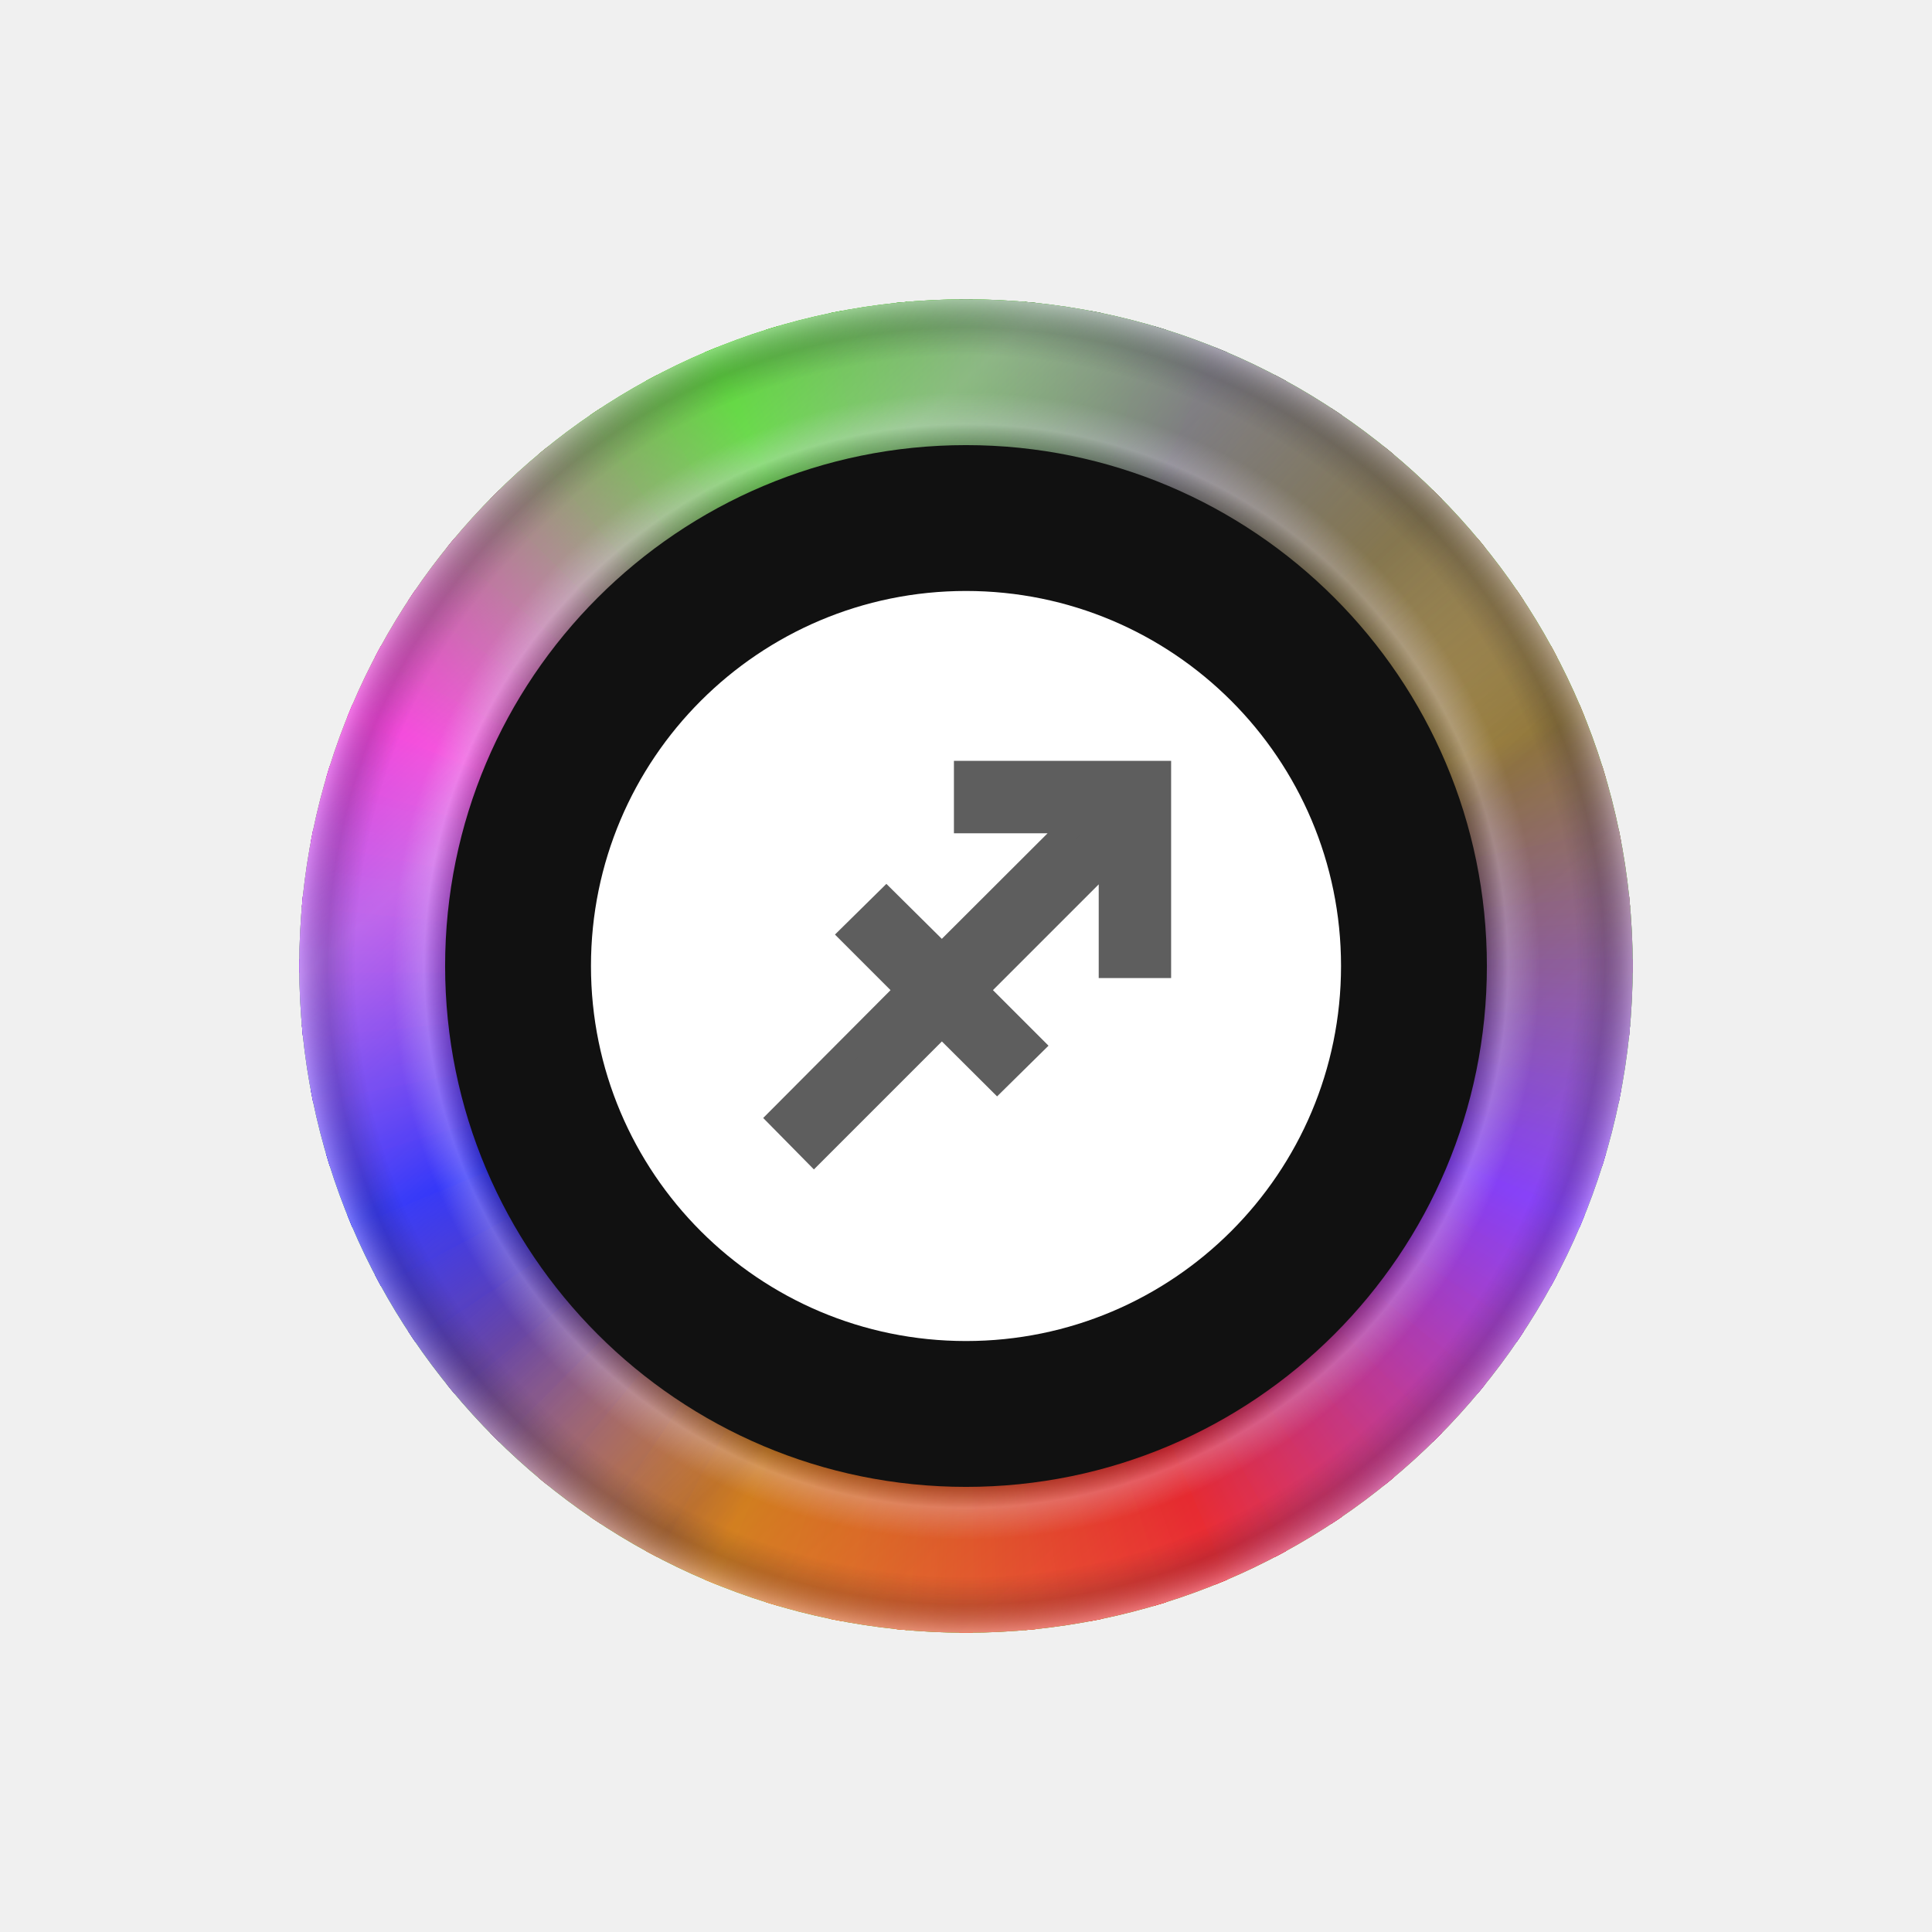
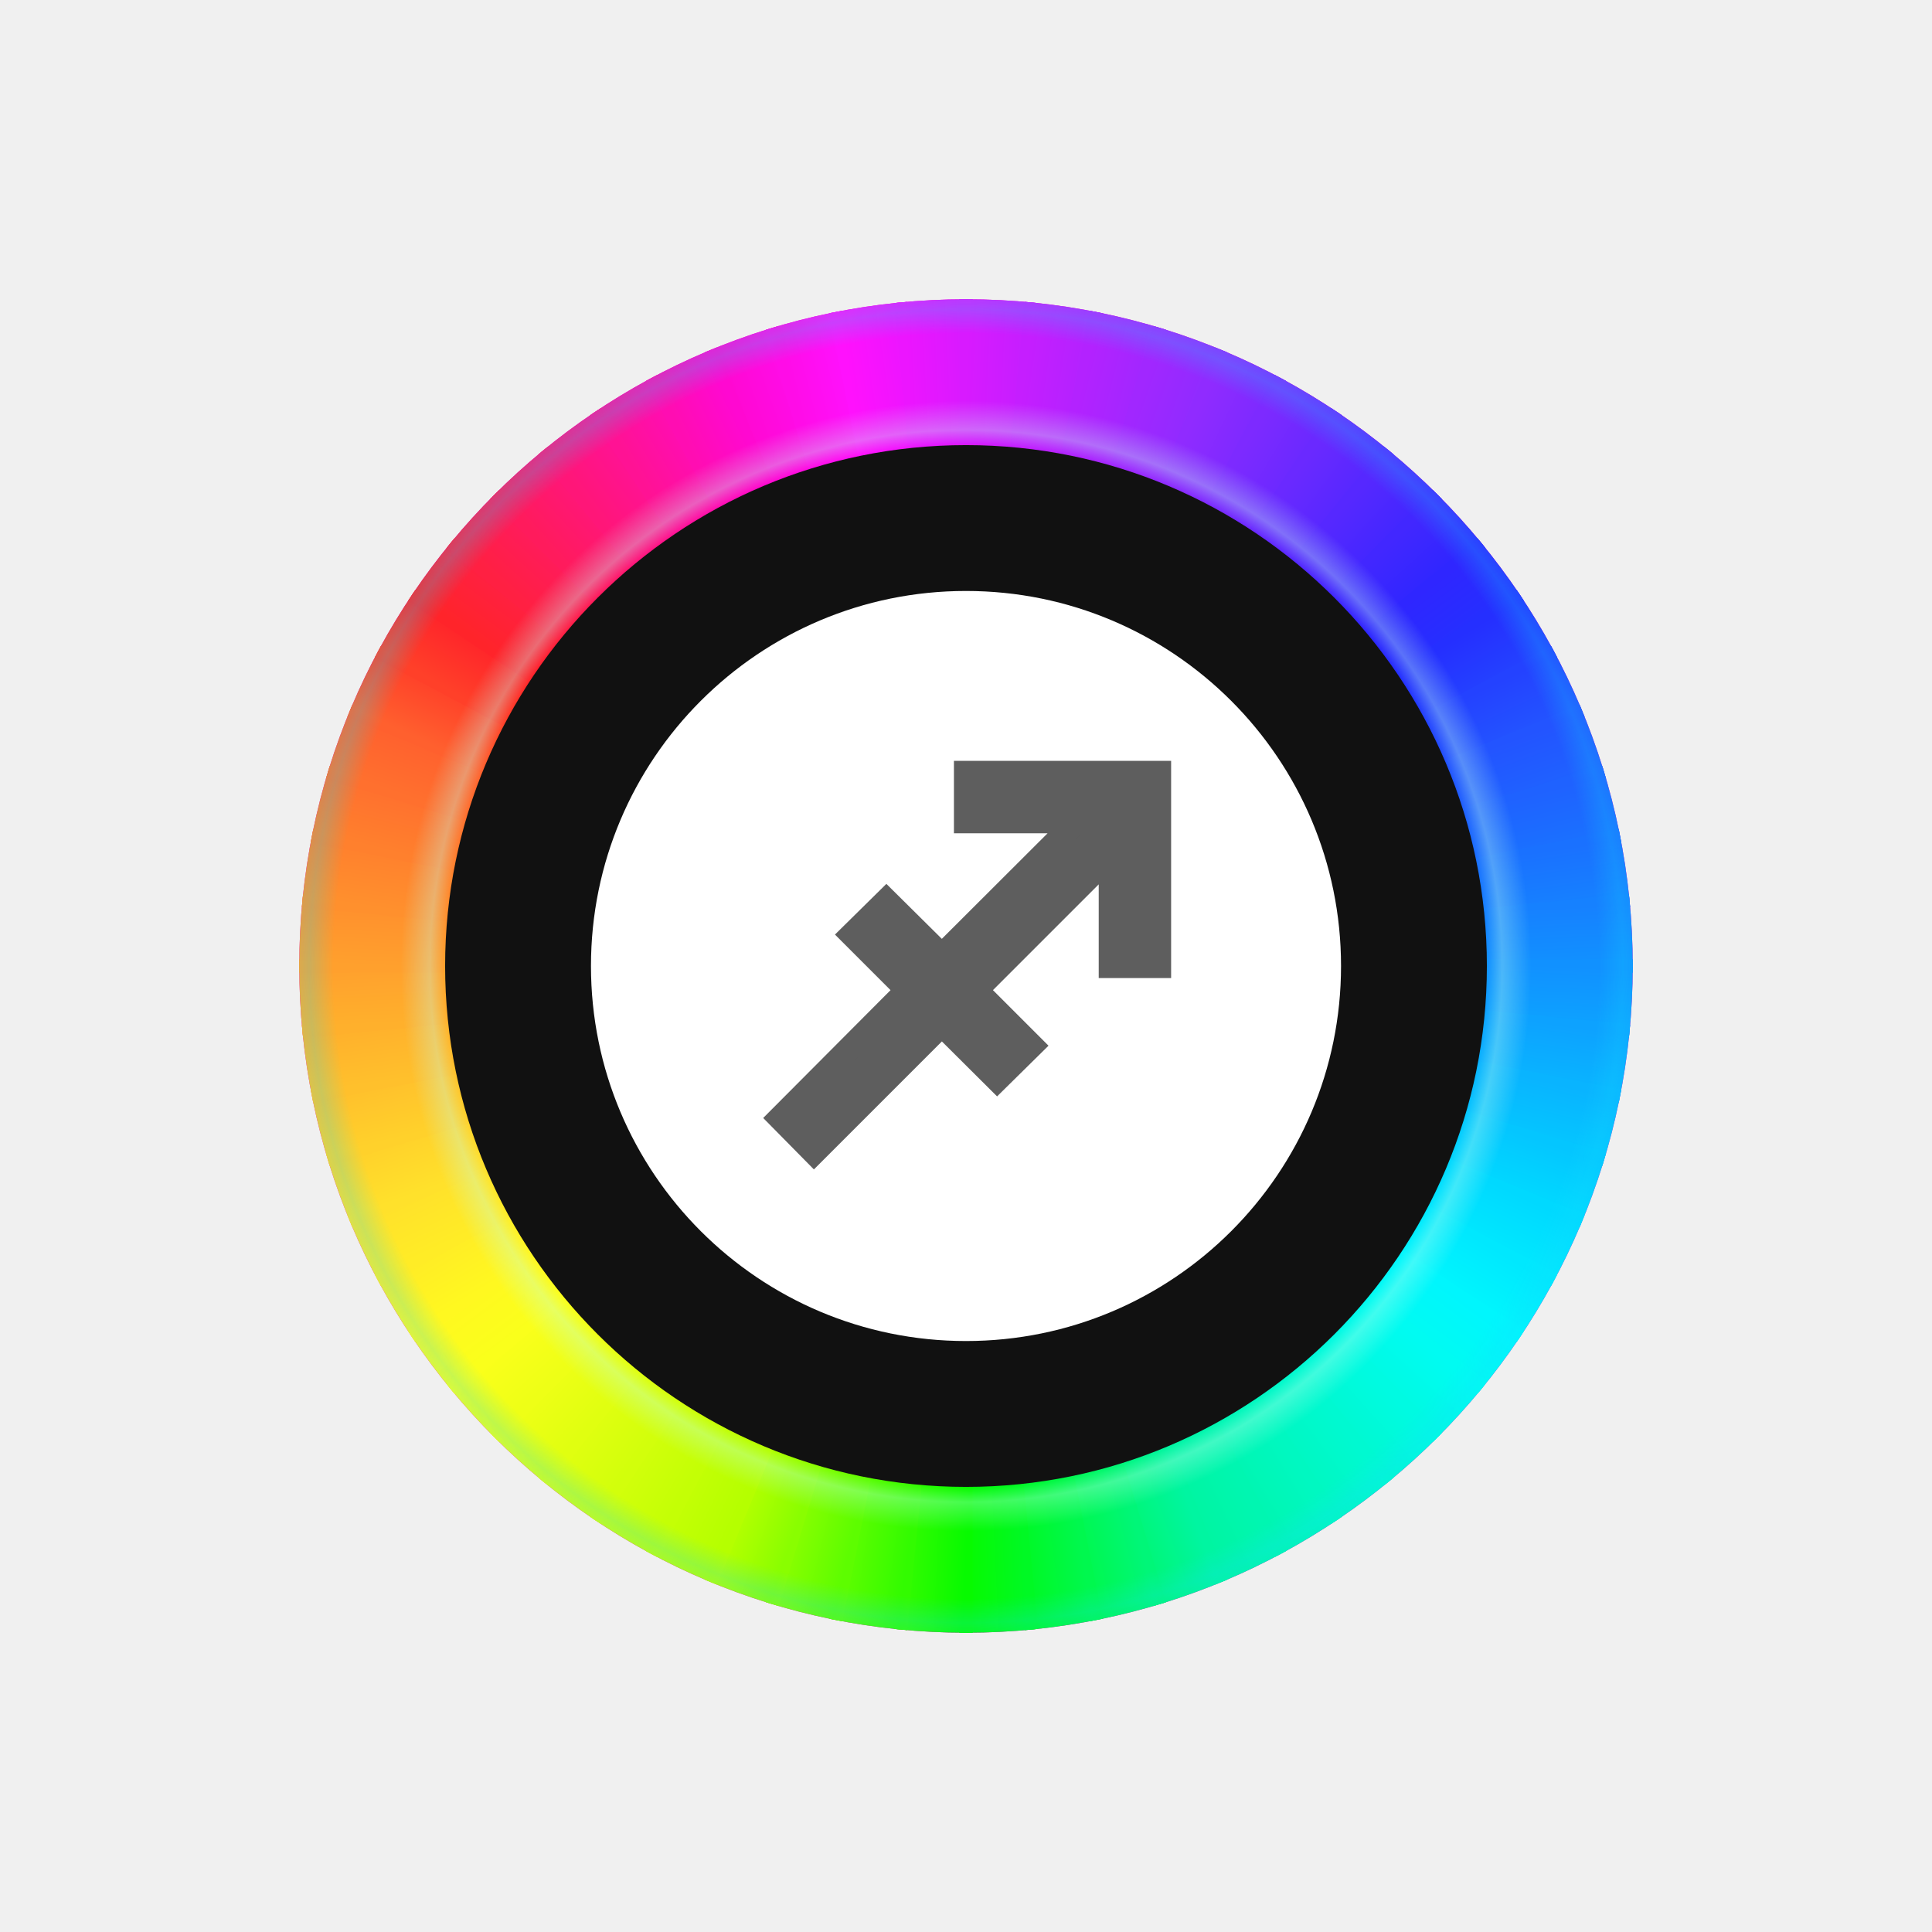
<svg xmlns="http://www.w3.org/2000/svg" viewBox="-51 -51 102 102">
  <g>
    <defs>
      <clipPath id="prism-disc">
        <circle r="35.2" />
      </clipPath>
      <linearGradient id="prism-0" gradientUnits="userSpaceOnUse" x1="-11.997" y1="-28.964" x2="-9.1" y2="-30">
-         <stop stop-color="#30d100" />
-         <stop offset="1" stop-color="#36c30c" />
+         <stop stop-color="#ff08d1" />
+         <stop offset="1" stop-color="#ff0ce7" />
      </linearGradient>
      <linearGradient id="prism-1" gradientUnits="userSpaceOnUse" x1="-9.1" y1="-30" x2="-6.116" y2="-30.748">
-         <stop stop-color="#36c30c" />
-         <stop offset="1" stop-color="#3cb418" />
+         <stop stop-color="#ff0ce7" />
+         <stop offset="1" stop-color="#ff11fd" />
      </linearGradient>
      <linearGradient id="prism-2" gradientUnits="userSpaceOnUse" x1="-6.116" y1="-30.748" x2="-3.073" y2="-31.199">
-         <stop stop-color="#3cb418" />
-         <stop offset="1" stop-color="#41a623" />
+         <stop stop-color="#ff11fd" />
+         <stop offset="1" stop-color="#ec15ff" />
      </linearGradient>
      <linearGradient id="prism-3" gradientUnits="userSpaceOnUse" x1="-3.073" y1="-31.199" x2="0" y2="-31.35">
-         <stop stop-color="#41a623" />
-         <stop offset="1" stop-color="#47982f" />
+         <stop stop-color="#ec15ff" />
+         <stop offset="1" stop-color="#d81aff" />
      </linearGradient>
      <linearGradient id="prism-4" gradientUnits="userSpaceOnUse" x1="0" y1="-31.35" x2="3.073" y2="-31.199">
-         <stop stop-color="#47982f" />
-         <stop offset="1" stop-color="#4d893b" />
+         <stop stop-color="#d81aff" />
+         <stop offset="1" stop-color="#c51eff" />
      </linearGradient>
      <linearGradient id="prism-5" gradientUnits="userSpaceOnUse" x1="3.073" y1="-31.199" x2="6.116" y2="-30.748">
-         <stop stop-color="#4d893b" />
-         <stop offset="1" stop-color="#537b47" />
+         <stop stop-color="#c51eff" />
+         <stop offset="1" stop-color="#b322ff" />
      </linearGradient>
      <linearGradient id="prism-6" gradientUnits="userSpaceOnUse" x1="6.116" y1="-30.748" x2="9.1" y2="-30">
-         <stop stop-color="#537b47" />
-         <stop offset="1" stop-color="#586c52" />
+         <stop stop-color="#b322ff" />
+         <stop offset="1" stop-color="#a127ff" />
      </linearGradient>
      <linearGradient id="prism-7" gradientUnits="userSpaceOnUse" x1="9.1" y1="-30" x2="11.997" y2="-28.964">
-         <stop stop-color="#586c52" />
-         <stop offset="1" stop-color="#5e5e5e" />
+         <stop stop-color="#a127ff" />
+         <stop offset="1" stop-color="#902bff" />
      </linearGradient>
      <linearGradient id="prism-8" gradientUnits="userSpaceOnUse" x1="11.997" y1="-28.964" x2="14.778" y2="-27.648">
-         <stop stop-color="#5e5e5e" />
-         <stop offset="1" stop-color="#68645a" />
+         <stop stop-color="#902bff" />
+         <stop offset="1" stop-color="#7d2aff" />
      </linearGradient>
      <linearGradient id="prism-9" gradientUnits="userSpaceOnUse" x1="14.778" y1="-27.648" x2="17.417" y2="-26.067">
-         <stop stop-color="#68645a" />
-         <stop offset="1" stop-color="#716a56" />
+         <stop stop-color="#7d2aff" />
+         <stop offset="1" stop-color="#6a29ff" />
      </linearGradient>
      <linearGradient id="prism-10" gradientUnits="userSpaceOnUse" x1="17.417" y1="-26.067" x2="19.888" y2="-24.234">
-         <stop stop-color="#716a56" />
-         <stop offset="1" stop-color="#7b7052" />
+         <stop stop-color="#6a29ff" />
+         <stop offset="1" stop-color="#5628ff" />
      </linearGradient>
      <linearGradient id="prism-11" gradientUnits="userSpaceOnUse" x1="19.888" y1="-24.234" x2="22.168" y2="-22.168">
-         <stop stop-color="#7b7052" />
-         <stop offset="1" stop-color="#85764f" />
+         <stop stop-color="#5628ff" />
+         <stop offset="1" stop-color="#4227ff" />
      </linearGradient>
      <linearGradient id="prism-12" gradientUnits="userSpaceOnUse" x1="22.168" y1="-22.168" x2="24.234" y2="-19.888">
-         <stop stop-color="#85764f" />
-         <stop offset="1" stop-color="#8e7b4b" />
+         <stop stop-color="#4227ff" />
+         <stop offset="1" stop-color="#2f26ff" />
      </linearGradient>
      <linearGradient id="prism-13" gradientUnits="userSpaceOnUse" x1="24.234" y1="-19.888" x2="26.067" y2="-17.417">
-         <stop stop-color="#8e7b4b" />
-         <stop offset="1" stop-color="#988147" />
+         <stop stop-color="#2f26ff" />
+         <stop offset="1" stop-color="#252fff" />
      </linearGradient>
      <linearGradient id="prism-14" gradientUnits="userSpaceOnUse" x1="26.067" y1="-17.417" x2="27.648" y2="-14.778">
-         <stop stop-color="#988147" />
-         <stop offset="1" stop-color="#a18743" />
+         <stop stop-color="#252fff" />
+         <stop offset="1" stop-color="#2442ff" />
      </linearGradient>
      <linearGradient id="prism-15" gradientUnits="userSpaceOnUse" x1="27.648" y1="-14.778" x2="28.964" y2="-11.997">
-         <stop stop-color="#a18743" />
-         <stop offset="1" stop-color="#ab8d3f" />
+         <stop stop-color="#2442ff" />
+         <stop offset="1" stop-color="#2354ff" />
      </linearGradient>
      <linearGradient id="prism-16" gradientUnits="userSpaceOnUse" x1="28.964" y1="-11.997" x2="30" y2="-9.1">
-         <stop stop-color="#ab8d3f" />
-         <stop offset="1" stop-color="#a58157" />
+         <stop stop-color="#2354ff" />
+         <stop offset="1" stop-color="#1f62ff" />
      </linearGradient>
      <linearGradient id="prism-17" gradientUnits="userSpaceOnUse" x1="30" y1="-9.1" x2="30.748" y2="-6.116">
-         <stop stop-color="#a58157" />
-         <stop offset="1" stop-color="#9f756f" />
+         <stop stop-color="#1f62ff" />
+         <stop offset="1" stop-color="#1a71ff" />
      </linearGradient>
      <linearGradient id="prism-18" gradientUnits="userSpaceOnUse" x1="30.748" y1="-6.116" x2="31.199" y2="-3.073">
-         <stop stop-color="#9f756f" />
-         <stop offset="1" stop-color="#996887" />
+         <stop stop-color="#1a71ff" />
+         <stop offset="1" stop-color="#1681ff" />
      </linearGradient>
      <linearGradient id="prism-19" gradientUnits="userSpaceOnUse" x1="31.199" y1="-3.073" x2="31.35" y2="0">
-         <stop stop-color="#996887" />
-         <stop offset="1" stop-color="#945c9f" />
+         <stop stop-color="#1681ff" />
+         <stop offset="1" stop-color="#1191ff" />
      </linearGradient>
      <linearGradient id="prism-20" gradientUnits="userSpaceOnUse" x1="31.35" y1="0" x2="31.199" y2="3.073">
-         <stop stop-color="#945c9f" />
-         <stop offset="1" stop-color="#8e50b7" />
+         <stop stop-color="#1191ff" />
+         <stop offset="1" stop-color="#0da2ff" />
      </linearGradient>
      <linearGradient id="prism-21" gradientUnits="userSpaceOnUse" x1="31.199" y1="3.073" x2="30.748" y2="6.116">
-         <stop stop-color="#8e50b7" />
-         <stop offset="1" stop-color="#8844cf" />
+         <stop stop-color="#0da2ff" />
+         <stop offset="1" stop-color="#09b4ff" />
      </linearGradient>
      <linearGradient id="prism-22" gradientUnits="userSpaceOnUse" x1="30.748" y1="6.116" x2="30" y2="9.1">
-         <stop stop-color="#8844cf" />
-         <stop offset="1" stop-color="#8237e7" />
+         <stop stop-color="#09b4ff" />
+         <stop offset="1" stop-color="#04c6ff" />
      </linearGradient>
      <linearGradient id="prism-23" gradientUnits="userSpaceOnUse" x1="30" y1="9.1" x2="28.964" y2="11.997">
-         <stop stop-color="#8237e7" />
-         <stop offset="1" stop-color="#7c2bff" />
+         <stop stop-color="#04c6ff" />
+         <stop offset="1" stop-color="#00d9ff" />
      </linearGradient>
      <linearGradient id="prism-24" gradientUnits="userSpaceOnUse" x1="28.964" y1="11.997" x2="27.648" y2="14.778">
-         <stop stop-color="#7c2bff" />
-         <stop offset="1" stop-color="#8a27e1" />
+         <stop stop-color="#00d9ff" />
+         <stop offset="1" stop-color="#00e8fe" />
      </linearGradient>
      <linearGradient id="prism-25" gradientUnits="userSpaceOnUse" x1="27.648" y1="14.778" x2="26.067" y2="17.417">
-         <stop stop-color="#8a27e1" />
-         <stop offset="1" stop-color="#9824c4" />
+         <stop stop-color="#00e8fe" />
+         <stop offset="1" stop-color="#00f6fd" />
      </linearGradient>
      <linearGradient id="prism-26" gradientUnits="userSpaceOnUse" x1="26.067" y1="17.417" x2="24.234" y2="19.888">
-         <stop stop-color="#9824c4" />
-         <stop offset="1" stop-color="#a620a6" />
+         <stop stop-color="#00f6fd" />
+         <stop offset="1" stop-color="#00fbf2" />
      </linearGradient>
      <linearGradient id="prism-27" gradientUnits="userSpaceOnUse" x1="24.234" y1="19.888" x2="22.168" y2="22.168">
-         <stop stop-color="#a620a6" />
-         <stop offset="1" stop-color="#b51d88" />
+         <stop stop-color="#00fbf2" />
+         <stop offset="1" stop-color="#00fae2" />
      </linearGradient>
      <linearGradient id="prism-28" gradientUnits="userSpaceOnUse" x1="22.168" y1="22.168" x2="19.888" y2="24.234">
-         <stop stop-color="#b51d88" />
-         <stop offset="1" stop-color="#c3196a" />
+         <stop stop-color="#00fae2" />
+         <stop offset="1" stop-color="#00f9d1" />
      </linearGradient>
      <linearGradient id="prism-29" gradientUnits="userSpaceOnUse" x1="19.888" y1="24.234" x2="17.417" y2="26.067">
-         <stop stop-color="#c3196a" />
-         <stop offset="1" stop-color="#d1154d" />
+         <stop stop-color="#00f9d1" />
+         <stop offset="1" stop-color="#00f8c1" />
      </linearGradient>
      <linearGradient id="prism-30" gradientUnits="userSpaceOnUse" x1="17.417" y1="26.067" x2="14.778" y2="27.648">
-         <stop stop-color="#d1154d" />
-         <stop offset="1" stop-color="#df122f" />
+         <stop stop-color="#00f8c1" />
+         <stop offset="1" stop-color="#00f6b1" />
      </linearGradient>
      <linearGradient id="prism-31" gradientUnits="userSpaceOnUse" x1="14.778" y1="27.648" x2="11.997" y2="28.964">
-         <stop stop-color="#df122f" />
-         <stop offset="1" stop-color="#ed0e11" />
+         <stop stop-color="#00f6b1" />
+         <stop offset="1" stop-color="#00f5a1" />
      </linearGradient>
      <linearGradient id="prism-32" gradientUnits="userSpaceOnUse" x1="11.997" y1="28.964" x2="9.1" y2="30">
-         <stop stop-color="#ed0e11" />
-         <stop offset="1" stop-color="#ee1f12" />
+         <stop stop-color="#00f5a1" />
+         <stop offset="1" stop-color="#00f678" />
      </linearGradient>
      <linearGradient id="prism-33" gradientUnits="userSpaceOnUse" x1="9.1" y1="30" x2="6.116" y2="30.748">
-         <stop stop-color="#ee1f12" />
-         <stop offset="1" stop-color="#f02f13" />
+         <stop stop-color="#00f678" />
+         <stop offset="1" stop-color="#00f84e" />
      </linearGradient>
      <linearGradient id="prism-34" gradientUnits="userSpaceOnUse" x1="6.116" y1="30.748" x2="3.073" y2="31.199">
-         <stop stop-color="#f02f13" />
-         <stop offset="1" stop-color="#f14014" />
+         <stop stop-color="#00f84e" />
+         <stop offset="1" stop-color="#00f924" />
      </linearGradient>
      <linearGradient id="prism-35" gradientUnits="userSpaceOnUse" x1="3.073" y1="31.199" x2="0" y2="31.35">
-         <stop stop-color="#f14014" />
-         <stop offset="1" stop-color="#f25116" />
+         <stop stop-color="#00f924" />
+         <stop offset="1" stop-color="#07fa00" />
      </linearGradient>
      <linearGradient id="prism-36" gradientUnits="userSpaceOnUse" x1="0" y1="31.35" x2="-3.073" y2="31.199">
-         <stop stop-color="#f25116" />
-         <stop offset="1" stop-color="#f36117" />
+         <stop stop-color="#07fa00" />
+         <stop offset="1" stop-color="#32fb00" />
      </linearGradient>
      <linearGradient id="prism-37" gradientUnits="userSpaceOnUse" x1="-3.073" y1="31.199" x2="-6.116" y2="30.748">
-         <stop stop-color="#f36117" />
-         <stop offset="1" stop-color="#f57218" />
+         <stop stop-color="#32fb00" />
+         <stop offset="1" stop-color="#5dfd00" />
      </linearGradient>
      <linearGradient id="prism-38" gradientUnits="userSpaceOnUse" x1="-6.116" y1="30.748" x2="-9.1" y2="30">
-         <stop stop-color="#f57218" />
-         <stop offset="1" stop-color="#f68219" />
+         <stop stop-color="#5dfd00" />
+         <stop offset="1" stop-color="#89fe00" />
      </linearGradient>
      <linearGradient id="prism-39" gradientUnits="userSpaceOnUse" x1="-9.1" y1="30" x2="-11.997" y2="28.964">
-         <stop stop-color="#f68219" />
-         <stop offset="1" stop-color="#f7931a" />
+         <stop stop-color="#89fe00" />
+         <stop offset="1" stop-color="#b5ff00" />
      </linearGradient>
      <linearGradient id="prism-40" gradientUnits="userSpaceOnUse" x1="-11.997" y1="28.964" x2="-14.778" y2="27.648">
-         <stop stop-color="#f7931a" />
-         <stop offset="1" stop-color="#db8436" />
+         <stop stop-color="#b5ff00" />
+         <stop offset="1" stop-color="#c4ff05" />
      </linearGradient>
      <linearGradient id="prism-41" gradientUnits="userSpaceOnUse" x1="-14.778" y1="27.648" x2="-17.417" y2="26.067">
-         <stop stop-color="#db8436" />
-         <stop offset="1" stop-color="#be7451" />
+         <stop stop-color="#c4ff05" />
+         <stop offset="1" stop-color="#d2ff0b" />
      </linearGradient>
      <linearGradient id="prism-42" gradientUnits="userSpaceOnUse" x1="-17.417" y1="26.067" x2="-19.888" y2="24.234">
-         <stop stop-color="#be7451" />
-         <stop offset="1" stop-color="#a2656d" />
+         <stop stop-color="#d2ff0b" />
+         <stop offset="1" stop-color="#e0ff10" />
      </linearGradient>
      <linearGradient id="prism-43" gradientUnits="userSpaceOnUse" x1="-19.888" y1="24.234" x2="-22.168" y2="22.168">
-         <stop stop-color="#a2656d" />
-         <stop offset="1" stop-color="#855589" />
+         <stop stop-color="#e0ff10" />
+         <stop offset="1" stop-color="#eeff16" />
      </linearGradient>
      <linearGradient id="prism-44" gradientUnits="userSpaceOnUse" x1="-22.168" y1="22.168" x2="-24.234" y2="19.888">
-         <stop stop-color="#855589" />
-         <stop offset="1" stop-color="#6946a4" />
+         <stop stop-color="#eeff16" />
+         <stop offset="1" stop-color="#faff1b" />
      </linearGradient>
      <linearGradient id="prism-45" gradientUnits="userSpaceOnUse" x1="-24.234" y1="19.888" x2="-26.067" y2="17.417">
-         <stop stop-color="#6946a4" />
-         <stop offset="1" stop-color="#4c36c0" />
+         <stop stop-color="#faff1b" />
+         <stop offset="1" stop-color="#fff820" />
      </linearGradient>
      <linearGradient id="prism-46" gradientUnits="userSpaceOnUse" x1="-26.067" y1="17.417" x2="-27.648" y2="14.778">
-         <stop stop-color="#4c36c0" />
-         <stop offset="1" stop-color="#3027db" />
+         <stop stop-color="#fff820" />
+         <stop offset="1" stop-color="#ffec26" />
      </linearGradient>
      <linearGradient id="prism-47" gradientUnits="userSpaceOnUse" x1="-27.648" y1="14.778" x2="-28.964" y2="11.997">
-         <stop stop-color="#3027db" />
-         <stop offset="1" stop-color="#1317f7" />
+         <stop stop-color="#ffec26" />
+         <stop offset="1" stop-color="#ffe12b" />
      </linearGradient>
      <linearGradient id="prism-48" gradientUnits="userSpaceOnUse" x1="-28.964" y1="11.997" x2="-30" y2="9.1">
-         <stop stop-color="#1317f7" />
-         <stop offset="1" stop-color="#2f15f2" />
+         <stop stop-color="#ffe12b" />
+         <stop offset="1" stop-color="#ffd12b" />
      </linearGradient>
      <linearGradient id="prism-49" gradientUnits="userSpaceOnUse" x1="-30" y1="9.1" x2="-30.748" y2="6.116">
-         <stop stop-color="#2f15f2" />
-         <stop offset="1" stop-color="#4b14ed" />
+         <stop stop-color="#ffd12b" />
+         <stop offset="1" stop-color="#ffc02c" />
      </linearGradient>
      <linearGradient id="prism-50" gradientUnits="userSpaceOnUse" x1="-30.748" y1="6.116" x2="-31.199" y2="3.073">
-         <stop stop-color="#4b14ed" />
-         <stop offset="1" stop-color="#6712e7" />
+         <stop stop-color="#ffc02c" />
+         <stop offset="1" stop-color="#ffb02c" />
      </linearGradient>
      <linearGradient id="prism-51" gradientUnits="userSpaceOnUse" x1="-31.199" y1="3.073" x2="-31.35" y2="0">
-         <stop stop-color="#6712e7" />
-         <stop offset="1" stop-color="#8410e2" />
+         <stop stop-color="#ffb02c" />
+         <stop offset="1" stop-color="#ffa02d" />
      </linearGradient>
      <linearGradient id="prism-52" gradientUnits="userSpaceOnUse" x1="-31.35" y1="0" x2="-31.199" y2="-3.073">
-         <stop stop-color="#8410e2" />
-         <stop offset="1" stop-color="#a00edd" />
+         <stop stop-color="#ffa02d" />
+         <stop offset="1" stop-color="#ff902d" />
      </linearGradient>
      <linearGradient id="prism-53" gradientUnits="userSpaceOnUse" x1="-31.199" y1="-3.073" x2="-30.748" y2="-6.116">
-         <stop stop-color="#a00edd" />
-         <stop offset="1" stop-color="#bc0dd8" />
+         <stop stop-color="#ff902d" />
+         <stop offset="1" stop-color="#ff802d" />
      </linearGradient>
      <linearGradient id="prism-54" gradientUnits="userSpaceOnUse" x1="-30.748" y1="-6.116" x2="-30" y2="-9.1">
-         <stop stop-color="#bc0dd8" />
-         <stop offset="1" stop-color="#d80bd2" />
+         <stop stop-color="#ff802d" />
+         <stop offset="1" stop-color="#ff702e" />
      </linearGradient>
      <linearGradient id="prism-55" gradientUnits="userSpaceOnUse" x1="-30" y1="-9.1" x2="-28.964" y2="-11.997">
-         <stop stop-color="#d80bd2" />
-         <stop offset="1" stop-color="#f409cd" />
+         <stop stop-color="#ff702e" />
+         <stop offset="1" stop-color="#ff602e" />
      </linearGradient>
      <linearGradient id="prism-56" gradientUnits="userSpaceOnUse" x1="-28.964" y1="-11.997" x2="-27.648" y2="-14.778">
-         <stop stop-color="#f409cd" />
-         <stop offset="1" stop-color="#dc22b3" />
+         <stop stop-color="#ff602e" />
+         <stop offset="1" stop-color="#ff4029" />
      </linearGradient>
      <linearGradient id="prism-57" gradientUnits="userSpaceOnUse" x1="-27.648" y1="-14.778" x2="-26.067" y2="-17.417">
-         <stop stop-color="#dc22b3" />
-         <stop offset="1" stop-color="#c33b9a" />
+         <stop stop-color="#ff4029" />
+         <stop offset="1" stop-color="#ff242a" />
      </linearGradient>
      <linearGradient id="prism-58" gradientUnits="userSpaceOnUse" x1="-26.067" y1="-17.417" x2="-24.234" y2="-19.888">
-         <stop stop-color="#c33b9a" />
-         <stop offset="1" stop-color="#ab5480" />
+         <stop stop-color="#ff242a" />
+         <stop offset="1" stop-color="#ff2042" />
      </linearGradient>
      <linearGradient id="prism-59" gradientUnits="userSpaceOnUse" x1="-24.234" y1="-19.888" x2="-22.168" y2="-22.168">
-         <stop stop-color="#ab5480" />
-         <stop offset="1" stop-color="#926d67" />
+         <stop stop-color="#ff2042" />
+         <stop offset="1" stop-color="#ff1b5c" />
      </linearGradient>
      <linearGradient id="prism-60" gradientUnits="userSpaceOnUse" x1="-22.168" y1="-22.168" x2="-19.888" y2="-24.234">
-         <stop stop-color="#926d67" />
-         <stop offset="1" stop-color="#7a864d" />
+         <stop stop-color="#ff1b5c" />
+         <stop offset="1" stop-color="#ff1678" />
      </linearGradient>
      <linearGradient id="prism-61" gradientUnits="userSpaceOnUse" x1="-19.888" y1="-24.234" x2="-17.417" y2="-26.067">
-         <stop stop-color="#7a864d" />
-         <stop offset="1" stop-color="#619f33" />
+         <stop stop-color="#ff1678" />
+         <stop offset="1" stop-color="#ff1294" />
      </linearGradient>
      <linearGradient id="prism-62" gradientUnits="userSpaceOnUse" x1="-17.417" y1="-26.067" x2="-14.778" y2="-27.648">
-         <stop stop-color="#619f33" />
-         <stop offset="1" stop-color="#49b81a" />
+         <stop stop-color="#ff1294" />
+         <stop offset="1" stop-color="#ff0db2" />
      </linearGradient>
      <linearGradient id="prism-63" gradientUnits="userSpaceOnUse" x1="-14.778" y1="-27.648" x2="-11.997" y2="-28.964">
-         <stop stop-color="#49b81a" />
-         <stop offset="1" stop-color="#30d100" />
+         <stop stop-color="#ff0db2" />
+         <stop offset="1" stop-color="#ff08d1" />
      </linearGradient>
      <radialGradient id="prism-bevel" gradientUnits="userSpaceOnUse" cx="0" cy="0" r="51">
-         <stop offset=".539" stop-color="#11101c" stop-opacity=".22" />
-         <stop offset=".561" stop-color="#ece4ff" stop-opacity=".25" />
-         <stop offset=".594" stop-color="#ece4ff" stop-opacity="0" />
-         <stop offset=".632" stop-color="#100d21" stop-opacity="0" />
-         <stop offset=".661" stop-color="#100d21" stop-opacity=".17" />
-         <stop offset=".69" stop-color="#e8e0ff" stop-opacity=".32" />
+         <stop offset=".54" stop-color="#c2ffef" stop-opacity="0" />
+         <stop offset=".555" stop-color="#c2ffef" stop-opacity=".333" />
+         <stop offset=".585" stop-color="#c2ffef" stop-opacity="0" />
+         <stop offset=".655" stop-color="#13ddff" stop-opacity="0" />
+         <stop offset=".68" stop-color="#13ddff" stop-opacity=".22" />
+         <stop offset=".71" stop-color="#13ddff" stop-opacity="0" />
      </radialGradient>
-       <linearGradient id="prism-reflection" gradientUnits="userSpaceOnUse" x1="-48.19" y1="-53.52" x2="48.19" y2="53.52">
-         <stop offset=".18" stop-color="#f3edff" stop-opacity="0" />
-         <stop offset=".34" stop-color="#f3edff" stop-opacity=".4" />
-         <stop offset=".49" stop-color="#f3edff" stop-opacity="0" />
-         <stop offset=".58" stop-color="#110b29" stop-opacity=".18" />
-         <stop offset=".73" stop-color="#efe4ff" stop-opacity=".16" />
-         <stop offset=".88" stop-color="#efe4ff" stop-opacity="0" />
-       </linearGradient>
    </defs>
-     <g aria-label="Prism chrome wild ring" clip-path="url(#prism-disc)">
-       <circle r="35.2" fill="#30d100" />
-       <path data-color="green" fill="url(#prism-0)" stroke="url(#prism-0)" stroke-width="0.7" d="M0 0 L-13.777 -33.26 A36 36 0 0 1 -10.45 -34.45 Z" />
+     <g aria-label="Neon spectrum wild ring" clip-path="url(#prism-disc)">
+       <circle r="35.2" fill="#ff08d1" />
+       <path data-color="#ff08d1" fill="url(#prism-0)" stroke="url(#prism-0)" stroke-width="0.7" d="M0 0 L-13.777 -33.26 A36 36 0 0 1 -10.45 -34.45 Z" />
      <path fill="url(#prism-1)" stroke="url(#prism-1)" stroke-width="0.7" d="M0 0 L-10.45 -34.45 A36 36 0 0 1 -7.023 -35.308 Z" />
      <path fill="url(#prism-2)" stroke="url(#prism-2)" stroke-width="0.7" d="M0 0 L-7.023 -35.308 A36 36 0 0 1 -3.529 -35.827 Z" />
      <path fill="url(#prism-3)" stroke="url(#prism-3)" stroke-width="0.7" d="M0 0 L-3.529 -35.827 A36 36 0 0 1 0 -36 Z" />
      <path fill="url(#prism-4)" stroke="url(#prism-4)" stroke-width="0.7" d="M0 0 L0 -36 A36 36 0 0 1 3.529 -35.827 Z" />
      <path fill="url(#prism-5)" stroke="url(#prism-5)" stroke-width="0.7" d="M0 0 L3.529 -35.827 A36 36 0 0 1 7.023 -35.308 Z" />
      <path fill="url(#prism-6)" stroke="url(#prism-6)" stroke-width="0.7" d="M0 0 L7.023 -35.308 A36 36 0 0 1 10.45 -34.45 Z" />
      <path fill="url(#prism-7)" stroke="url(#prism-7)" stroke-width="0.7" d="M0 0 L10.45 -34.45 A36 36 0 0 1 13.777 -33.26 Z" />
-       <path data-color="silver" fill="url(#prism-8)" stroke="url(#prism-8)" stroke-width="0.7" d="M0 0 L13.777 -33.26 A36 36 0 0 1 16.97 -31.749 Z" />
+       <path data-color="#902bff" fill="url(#prism-8)" stroke="url(#prism-8)" stroke-width="0.7" d="M0 0 L13.777 -33.26 A36 36 0 0 1 16.97 -31.749 Z" />
      <path fill="url(#prism-9)" stroke="url(#prism-9)" stroke-width="0.7" d="M0 0 L16.97 -31.749 A36 36 0 0 1 20.001 -29.933 Z" />
      <path fill="url(#prism-10)" stroke="url(#prism-10)" stroke-width="0.7" d="M0 0 L20.001 -29.933 A36 36 0 0 1 22.838 -27.828 Z" />
      <path fill="url(#prism-11)" stroke="url(#prism-11)" stroke-width="0.7" d="M0 0 L22.838 -27.828 A36 36 0 0 1 25.456 -25.456 Z" />
      <path fill="url(#prism-12)" stroke="url(#prism-12)" stroke-width="0.7" d="M0 0 L25.456 -25.456 A36 36 0 0 1 27.828 -22.838 Z" />
      <path fill="url(#prism-13)" stroke="url(#prism-13)" stroke-width="0.7" d="M0 0 L27.828 -22.838 A36 36 0 0 1 29.933 -20.001 Z" />
      <path fill="url(#prism-14)" stroke="url(#prism-14)" stroke-width="0.7" d="M0 0 L29.933 -20.001 A36 36 0 0 1 31.749 -16.97 Z" />
      <path fill="url(#prism-15)" stroke="url(#prism-15)" stroke-width="0.7" d="M0 0 L31.749 -16.97 A36 36 0 0 1 33.26 -13.777 Z" />
-       <path data-color="gold" fill="url(#prism-16)" stroke="url(#prism-16)" stroke-width="0.7" d="M0 0 L33.26 -13.777 A36 36 0 0 1 34.45 -10.45 Z" />
+       <path data-color="#2354ff" fill="url(#prism-16)" stroke="url(#prism-16)" stroke-width="0.7" d="M0 0 L33.26 -13.777 A36 36 0 0 1 34.45 -10.45 Z" />
      <path fill="url(#prism-17)" stroke="url(#prism-17)" stroke-width="0.7" d="M0 0 L34.45 -10.45 A36 36 0 0 1 35.308 -7.023 Z" />
      <path fill="url(#prism-18)" stroke="url(#prism-18)" stroke-width="0.7" d="M0 0 L35.308 -7.023 A36 36 0 0 1 35.827 -3.529 Z" />
      <path fill="url(#prism-19)" stroke="url(#prism-19)" stroke-width="0.7" d="M0 0 L35.827 -3.529 A36 36 0 0 1 36 0 Z" />
      <path fill="url(#prism-20)" stroke="url(#prism-20)" stroke-width="0.7" d="M0 0 L36 0 A36 36 0 0 1 35.827 3.529 Z" />
      <path fill="url(#prism-21)" stroke="url(#prism-21)" stroke-width="0.7" d="M0 0 L35.827 3.529 A36 36 0 0 1 35.308 7.023 Z" />
      <path fill="url(#prism-22)" stroke="url(#prism-22)" stroke-width="0.7" d="M0 0 L35.308 7.023 A36 36 0 0 1 34.45 10.45 Z" />
      <path fill="url(#prism-23)" stroke="url(#prism-23)" stroke-width="0.7" d="M0 0 L34.45 10.45 A36 36 0 0 1 33.26 13.777 Z" />
-       <path data-color="purple" fill="url(#prism-24)" stroke="url(#prism-24)" stroke-width="0.7" d="M0 0 L33.26 13.777 A36 36 0 0 1 31.749 16.97 Z" />
+       <path data-color="#00d9ff" fill="url(#prism-24)" stroke="url(#prism-24)" stroke-width="0.7" d="M0 0 L33.26 13.777 A36 36 0 0 1 31.749 16.97 Z" />
      <path fill="url(#prism-25)" stroke="url(#prism-25)" stroke-width="0.7" d="M0 0 L31.749 16.97 A36 36 0 0 1 29.933 20.001 Z" />
      <path fill="url(#prism-26)" stroke="url(#prism-26)" stroke-width="0.7" d="M0 0 L29.933 20.001 A36 36 0 0 1 27.828 22.838 Z" />
      <path fill="url(#prism-27)" stroke="url(#prism-27)" stroke-width="0.7" d="M0 0 L27.828 22.838 A36 36 0 0 1 25.456 25.456 Z" />
      <path fill="url(#prism-28)" stroke="url(#prism-28)" stroke-width="0.7" d="M0 0 L25.456 25.456 A36 36 0 0 1 22.838 27.828 Z" />
      <path fill="url(#prism-29)" stroke="url(#prism-29)" stroke-width="0.7" d="M0 0 L22.838 27.828 A36 36 0 0 1 20.001 29.933 Z" />
      <path fill="url(#prism-30)" stroke="url(#prism-30)" stroke-width="0.7" d="M0 0 L20.001 29.933 A36 36 0 0 1 16.97 31.749 Z" />
      <path fill="url(#prism-31)" stroke="url(#prism-31)" stroke-width="0.7" d="M0 0 L16.97 31.749 A36 36 0 0 1 13.777 33.26 Z" />
-       <path data-color="red" fill="url(#prism-32)" stroke="url(#prism-32)" stroke-width="0.7" d="M0 0 L13.777 33.26 A36 36 0 0 1 10.45 34.45 Z" />
+       <path data-color="#00f5a1" fill="url(#prism-32)" stroke="url(#prism-32)" stroke-width="0.7" d="M0 0 L13.777 33.26 A36 36 0 0 1 10.45 34.45 Z" />
      <path fill="url(#prism-33)" stroke="url(#prism-33)" stroke-width="0.7" d="M0 0 L10.45 34.45 A36 36 0 0 1 7.023 35.308 Z" />
      <path fill="url(#prism-34)" stroke="url(#prism-34)" stroke-width="0.7" d="M0 0 L7.023 35.308 A36 36 0 0 1 3.529 35.827 Z" />
      <path fill="url(#prism-35)" stroke="url(#prism-35)" stroke-width="0.7" d="M0 0 L3.529 35.827 A36 36 0 0 1 0 36 Z" />
      <path fill="url(#prism-36)" stroke="url(#prism-36)" stroke-width="0.7" d="M0 0 L0 36 A36 36 0 0 1 -3.529 35.827 Z" />
      <path fill="url(#prism-37)" stroke="url(#prism-37)" stroke-width="0.7" d="M0 0 L-3.529 35.827 A36 36 0 0 1 -7.023 35.308 Z" />
      <path fill="url(#prism-38)" stroke="url(#prism-38)" stroke-width="0.7" d="M0 0 L-7.023 35.308 A36 36 0 0 1 -10.45 34.45 Z" />
      <path fill="url(#prism-39)" stroke="url(#prism-39)" stroke-width="0.7" d="M0 0 L-10.45 34.45 A36 36 0 0 1 -13.777 33.26 Z" />
-       <path data-color="orange" fill="url(#prism-40)" stroke="url(#prism-40)" stroke-width="0.7" d="M0 0 L-13.777 33.26 A36 36 0 0 1 -16.97 31.749 Z" />
+       <path data-color="#b5ff00" fill="url(#prism-40)" stroke="url(#prism-40)" stroke-width="0.7" d="M0 0 L-13.777 33.26 A36 36 0 0 1 -16.97 31.749 Z" />
      <path fill="url(#prism-41)" stroke="url(#prism-41)" stroke-width="0.7" d="M0 0 L-16.97 31.749 A36 36 0 0 1 -20.001 29.933 Z" />
      <path fill="url(#prism-42)" stroke="url(#prism-42)" stroke-width="0.7" d="M0 0 L-20.001 29.933 A36 36 0 0 1 -22.838 27.828 Z" />
      <path fill="url(#prism-43)" stroke="url(#prism-43)" stroke-width="0.7" d="M0 0 L-22.838 27.828 A36 36 0 0 1 -25.456 25.456 Z" />
      <path fill="url(#prism-44)" stroke="url(#prism-44)" stroke-width="0.7" d="M0 0 L-25.456 25.456 A36 36 0 0 1 -27.828 22.838 Z" />
      <path fill="url(#prism-45)" stroke="url(#prism-45)" stroke-width="0.7" d="M0 0 L-27.828 22.838 A36 36 0 0 1 -29.933 20.001 Z" />
      <path fill="url(#prism-46)" stroke="url(#prism-46)" stroke-width="0.7" d="M0 0 L-29.933 20.001 A36 36 0 0 1 -31.749 16.97 Z" />
      <path fill="url(#prism-47)" stroke="url(#prism-47)" stroke-width="0.7" d="M0 0 L-31.749 16.97 A36 36 0 0 1 -33.26 13.777 Z" />
-       <path data-color="blue" fill="url(#prism-48)" stroke="url(#prism-48)" stroke-width="0.7" d="M0 0 L-33.26 13.777 A36 36 0 0 1 -34.45 10.45 Z" />
+       <path data-color="#ffe12b" fill="url(#prism-48)" stroke="url(#prism-48)" stroke-width="0.7" d="M0 0 L-33.26 13.777 A36 36 0 0 1 -34.45 10.45 Z" />
      <path fill="url(#prism-49)" stroke="url(#prism-49)" stroke-width="0.7" d="M0 0 L-34.45 10.45 A36 36 0 0 1 -35.308 7.023 Z" />
      <path fill="url(#prism-50)" stroke="url(#prism-50)" stroke-width="0.7" d="M0 0 L-35.308 7.023 A36 36 0 0 1 -35.827 3.529 Z" />
      <path fill="url(#prism-51)" stroke="url(#prism-51)" stroke-width="0.7" d="M0 0 L-35.827 3.529 A36 36 0 0 1 -36 0 Z" />
      <path fill="url(#prism-52)" stroke="url(#prism-52)" stroke-width="0.7" d="M0 0 L-36 0 A36 36 0 0 1 -35.827 -3.529 Z" />
      <path fill="url(#prism-53)" stroke="url(#prism-53)" stroke-width="0.7" d="M0 0 L-35.827 -3.529 A36 36 0 0 1 -35.308 -7.023 Z" />
      <path fill="url(#prism-54)" stroke="url(#prism-54)" stroke-width="0.7" d="M0 0 L-35.308 -7.023 A36 36 0 0 1 -34.45 -10.45 Z" />
      <path fill="url(#prism-55)" stroke="url(#prism-55)" stroke-width="0.7" d="M0 0 L-34.45 -10.45 A36 36 0 0 1 -33.26 -13.777 Z" />
-       <path data-color="pink" fill="url(#prism-56)" stroke="url(#prism-56)" stroke-width="0.7" d="M0 0 L-33.26 -13.777 A36 36 0 0 1 -31.749 -16.97 Z" />
+       <path data-color="#ff602e" fill="url(#prism-56)" stroke="url(#prism-56)" stroke-width="0.7" d="M0 0 L-33.26 -13.777 A36 36 0 0 1 -31.749 -16.97 Z" />
      <path fill="url(#prism-57)" stroke="url(#prism-57)" stroke-width="0.7" d="M0 0 L-31.749 -16.97 A36 36 0 0 1 -29.933 -20.001 Z" />
      <path fill="url(#prism-58)" stroke="url(#prism-58)" stroke-width="0.7" d="M0 0 L-29.933 -20.001 A36 36 0 0 1 -27.828 -22.838 Z" />
      <path fill="url(#prism-59)" stroke="url(#prism-59)" stroke-width="0.7" d="M0 0 L-27.828 -22.838 A36 36 0 0 1 -25.456 -25.456 Z" />
      <path fill="url(#prism-60)" stroke="url(#prism-60)" stroke-width="0.7" d="M0 0 L-25.456 -25.456 A36 36 0 0 1 -22.838 -27.828 Z" />
      <path fill="url(#prism-61)" stroke="url(#prism-61)" stroke-width="0.7" d="M0 0 L-22.838 -27.828 A36 36 0 0 1 -20.001 -29.933 Z" />
      <path fill="url(#prism-62)" stroke="url(#prism-62)" stroke-width="0.7" d="M0 0 L-20.001 -29.933 A36 36 0 0 1 -16.97 -31.749 Z" />
      <path fill="url(#prism-63)" stroke="url(#prism-63)" stroke-width="0.7" d="M0 0 L-16.97 -31.749 A36 36 0 0 1 -13.777 -33.26 Z" />
-       <circle r="35.2" fill="url(#prism-reflection)" />
      <circle r="35.2" fill="url(#prism-bevel)" />
    </g>
    <circle cx="0" cy="0" r="27.5" fill="#111" />
    <circle cx="0" cy="0" r="19.8" fill="#fff" />
    <g transform="matrix(0.039815 0 0 0.039815 -10.193 -10.193)">
      <g fill="#5e5e5e" stroke="#5e5e5e" style="vector-effect:non-scaling-stroke">
        <g transform="translate(0 0) scale(32)">
          <g id="ico">
            <path d="M12.59 2H8V0h8v8h-2V3.41L8.41 9l2.3 2.3-1.42 1.4L7 10.42l-5.3 5.3L.3 14.3 5.58 9l-2.3-2.3L4.7 5.3 7 7.58z" />
          </g>
        </g>
      </g>
    </g>
  </g>
</svg>
